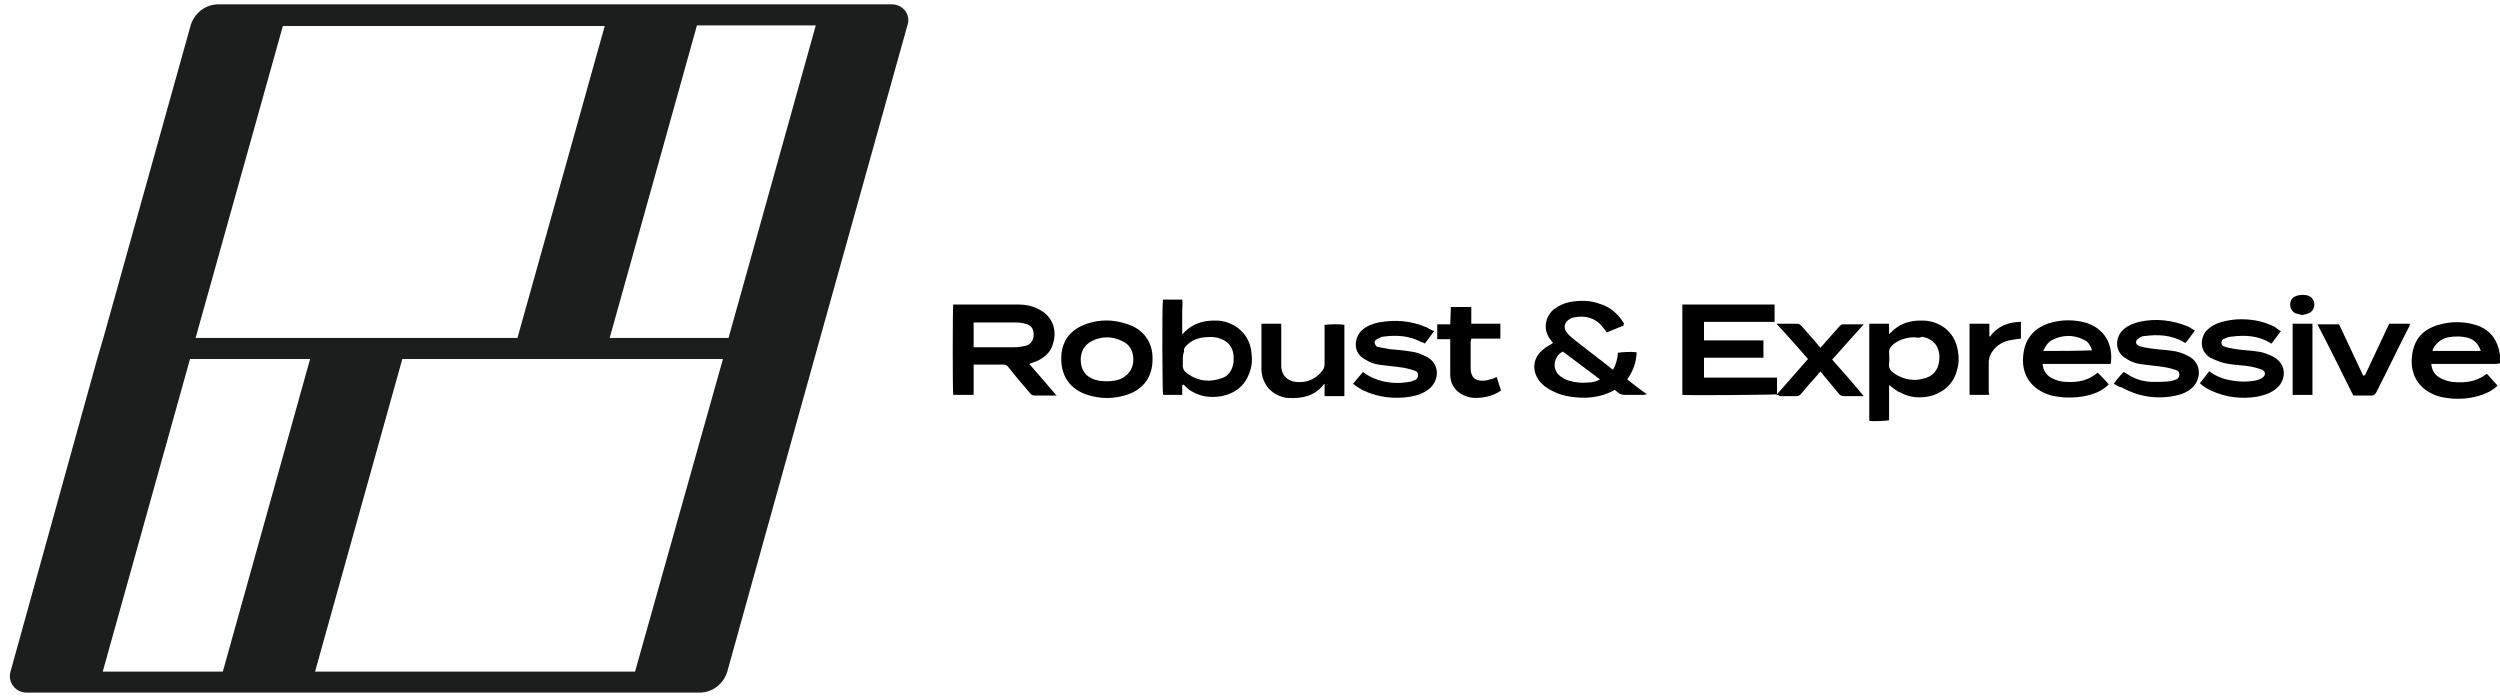
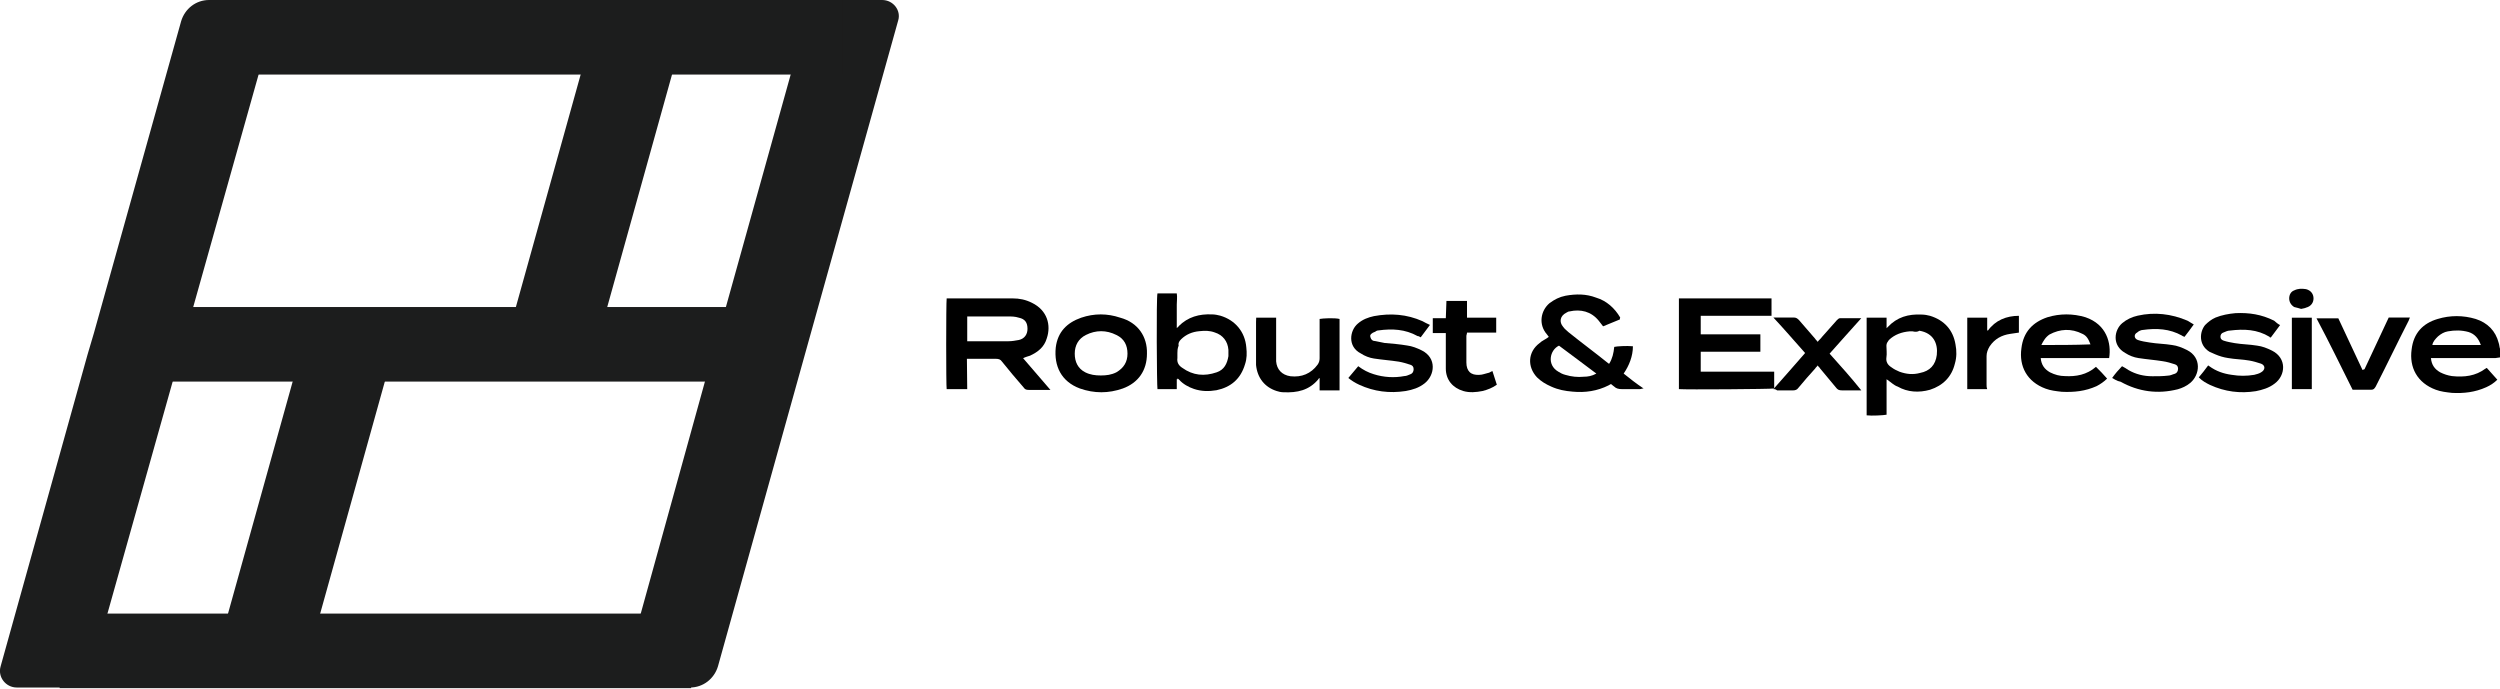
- <svg xmlns="http://www.w3.org/2000/svg" version="1.1" id="レイヤー_1" x="0px" y="0px" viewBox="0 0 403.9 112.4" style="enable-background:new 0 0 403.9 112.4;" xml:space="preserve">
+ <svg xmlns="http://www.w3.org/2000/svg" version="1.1" id="レイヤー_1" x="0px" y="0px" viewBox="0 0 1592.7 438.4" style="enable-background:new 0 0 1592.7 438.4;" xml:space="preserve">
  <style type="text/css">
	.st0{fill:#1C1D1D;}
</style>
  <g id="a">
</g>
  <g id="b">
    <g id="c">
      <g>
-         <path d="M403.9,58.7c-0.2,0-0.5,0.1-0.7,0.1c-3.2,0-6.5,0-9.7,0h-0.7c0.1,1.1,0.6,1.8,1.5,2.3c0.6,0.3,1.2,0.5,1.9,0.6     c2,0.2,3.8,0,5.4-1.2c0.1,0,0.1-0.1,0.2-0.1l1.7,1.9c-0.5,0.5-1.1,0.9-1.8,1.2c-1.8,0.8-3.6,1-5.5,0.9c-0.9-0.1-1.8-0.2-2.6-0.5     c-3-1.1-4.3-3.6-3.9-6.5c0.3-2.6,1.8-4.2,4.2-4.9c2-0.6,4.1-0.6,6.1,0c1.9,0.6,3.2,1.9,3.7,3.9c0.1,0.3,0.1,0.6,0.2,0.9     L403.9,58.7L403.9,58.7z M400.8,56.7c-0.4-1.1-1-1.8-2-2.1c-1.1-0.3-2.2-0.3-3.3-0.1c-0.6,0.1-1.1,0.4-1.6,0.8     c-0.4,0.4-0.8,0.8-0.9,1.4L400.8,56.7L400.8,56.7z" />
-         <path d="M157.3,63.8H154c-0.1-0.4-0.1-13.9,0-14.6c0.1,0,0.2,0,0.3,0c3.4,0,6.9,0,10.3,0c1.1,0,2.1,0.2,3.1,0.7     c2.5,1.2,3.1,3.6,2.4,5.7c-0.4,1.4-1.4,2.2-2.7,2.8c-0.3,0.1-0.7,0.2-1.1,0.4c1.5,1.7,2.9,3.4,4.4,5.1c-0.3,0-0.4,0-0.6,0     c-1,0-2,0-2.9,0c-0.4,0-0.6-0.1-0.8-0.4c-1.2-1.4-2.4-2.8-3.5-4.2c-0.2-0.3-0.5-0.4-0.9-0.4c-1.4,0-2.8,0-4.1,0h-0.6V63.8     L157.3,63.8z M157.3,56.1c0.2,0,0.3,0,0.4,0c2.1,0,4.1,0,6.2,0c0.6,0,1.1-0.1,1.7-0.2c0.9-0.2,1.4-0.9,1.4-1.8     c0-1-0.4-1.6-1.4-1.8c-0.6-0.2-1.2-0.2-1.8-0.2c-2,0-3.9,0-5.9,0h-0.6L157.3,56.1L157.3,56.1z" />
-         <path d="M271.8,63.8V49.2h14.9v2.8c-0.7,0-1.5,0-2.2,0c-0.8,0-1.6,0-2.3,0h-6.9v3h9.6v2.8c-0.8,0-1.6,0-2.4,0c-0.8,0-1.6,0-2.4,0     h-4.8V61c2,0,3.9,0,5.9,0c1.9,0,3.9,0,5.9,0v2.7C286.4,63.8,273,63.9,271.8,63.8L271.8,63.8z" />
-         <path d="M262.3,52.6l-2.7,1.1c-0.2-0.3-0.5-0.6-0.7-0.9c-1.2-1.5-2.9-1.9-4.7-1.5c-0.2,0-0.3,0.1-0.5,0.2c-1,0.5-1.2,1.5-0.5,2.3     c0.2,0.3,0.5,0.5,0.8,0.8c2.1,1.7,4.3,3.3,6.4,5c0,0,0.1,0.1,0.2,0.1c0.5-0.8,0.7-1.7,0.8-2.7c0.4-0.1,2-0.2,3-0.1     c0,1.6-0.6,3.1-1.5,4.4c1,0.8,2,1.6,3.2,2.4c-0.3,0-0.4,0.1-0.6,0.1c-1,0-1.9,0-2.9,0c-0.5,0-0.9-0.1-1.2-0.4     c-0.1-0.1-0.3-0.2-0.5-0.4c-0.1,0-0.2,0.1-0.4,0.2c-1.8,0.9-3.8,1.2-5.8,1c-1.2-0.1-2.3-0.3-3.4-0.8c-0.9-0.4-1.6-0.8-2.3-1.5     c-1.6-1.7-1.5-4.1,0.4-5.5c0.4-0.4,1-0.6,1.5-1c-0.1-0.1-0.2-0.3-0.3-0.4c-1.4-1.6-1-3.8,0.4-5c0.8-0.6,1.6-1,2.6-1.2     c1.7-0.3,3.3-0.3,4.9,0.3c1.7,0.5,3,1.7,3.9,3.2C262.3,52.4,262.3,52.4,262.3,52.6z M258.5,61.3c-2-1.5-4-3-6-4.5     c-1.5,0.7-2,3.1-0.1,4.2c0.3,0.2,0.7,0.4,1.1,0.5c1,0.3,2,0.4,3,0.3C257.1,61.8,257.8,61.7,258.5,61.3L258.5,61.3z" />
-         <path d="M305.2,62.2v5.7c-0.5,0.1-2.4,0.2-3.2,0.1V52.3h3.2V54c0.1-0.1,0.2-0.2,0.2-0.2c1.5-1.6,3.3-2.1,5.4-2     c0.5,0,1,0.1,1.4,0.2c2.3,0.7,3.7,2.3,4.1,4.6c0.2,1,0.2,2.1-0.1,3.1c-0.5,2.1-1.9,3.5-4,4.2c-1.8,0.5-3.6,0.4-5.2-0.5     C306.4,63.2,305.9,62.7,305.2,62.2L305.2,62.2z M309.4,54.5L309.4,54.5c-0.2,0-0.4,0-0.5,0c-1.2,0.1-2.4,0.5-3.3,1.4     c-0.2,0.3-0.4,0.5-0.4,0.9c0,0.6,0.1,1.3,0,1.9c-0.1,0.7,0.2,1.2,0.8,1.6c0.4,0.3,0.8,0.5,1.3,0.7c1.1,0.4,2.2,0.5,3.3,0.2     c1.6-0.3,2.5-1.3,2.7-2.9c0.2-1.8-0.5-3.5-2.8-3.9C310.2,54.6,309.8,54.6,309.4,54.5z" />
-         <path d="M191,62.2v1.6h-3.1c-0.1-0.4-0.2-14.7,0-15.4h3.1c0.1,0.6,0,1.2,0,1.8c0,0.6,0,1.3,0,1.9V54c0.2-0.2,0.3-0.2,0.3-0.3     c1.5-1.5,3.3-2,5.4-1.9c0.4,0,0.9,0.1,1.3,0.2c2.4,0.7,4,2.6,4.2,5.1c0.1,0.9,0.1,1.8-0.2,2.7c-0.7,2.4-2.3,3.7-4.6,4.2     c-1.2,0.2-2.4,0.2-3.6-0.2c-0.9-0.3-1.8-0.8-2.4-1.5c-0.1-0.1-0.2-0.2-0.3-0.2C191.2,62.2,191.2,62.2,191,62.2L191,62.2z      M191.1,58c0,0.3,0,0.6,0,0.8c-0.1,0.7,0.2,1.2,0.8,1.6c1.7,1.2,3.5,1.4,5.5,0.7c1.2-0.4,1.7-1.4,1.9-2.6c0-0.3,0-0.6,0-1     c-0.1-1.4-0.9-2.4-2.2-2.8c-0.8-0.3-1.6-0.3-2.5-0.2c-1.1,0.1-2.1,0.5-2.9,1.3c-0.3,0.3-0.5,0.6-0.4,1     C191.1,57.3,191.1,57.7,191.1,58L191.1,58z" />
-         <path d="M341,58.8h-11c0.1,1.1,0.6,1.8,1.5,2.3c0.8,0.4,1.6,0.6,2.4,0.6c1.8,0.1,3.5-0.2,5-1.5c0.6,0.6,1.2,1.2,1.8,1.9     c-0.5,0.5-1.1,0.9-1.7,1.2c-1.8,0.8-3.6,1-5.6,0.9c-0.9-0.1-1.8-0.2-2.6-0.5c-3-1.1-4.3-3.6-3.9-6.5c0.3-2.6,1.8-4.2,4.2-5     c2-0.6,4.1-0.6,6.1,0C340.6,53.4,341.4,56.4,341,58.8L341,58.8z M330.1,56.7c2.7,0,5.3,0,7.9-0.1c-0.3-0.8-0.6-1.4-1.3-1.7     c-1.8-0.9-3.6-0.8-5.3,0.1c-0.3,0.2-0.6,0.5-0.8,0.8C330.4,56.1,330.3,56.3,330.1,56.7z" />
-         <path d="M186.2,58.1c0,2.7-1.4,4.7-3.9,5.6c-2.3,0.8-4.6,0.8-6.9,0c-3-1.1-4.2-3.6-3.9-6.6c0.3-2.5,1.8-4,4.1-4.8     c2.1-0.7,4.2-0.7,6.3,0C184.8,53.1,186.3,55.4,186.2,58.1L186.2,58.1z M178.8,61.6c0.9,0,1.7-0.1,2.5-0.5c1.2-0.7,1.8-1.7,1.8-3     c0-1.3-0.5-2.4-1.8-3c-1.6-0.8-3.3-0.8-4.9,0c-1.2,0.6-1.8,1.7-1.8,3c0,1.3,0.5,2.4,1.7,3C177.1,61.5,177.9,61.6,178.8,61.6     L178.8,61.6z" />
-         <path d="M341.5,62c0.5-0.7,1-1.3,1.6-1.9c0.4,0.2,0.7,0.4,1,0.6c1.2,0.7,2.5,1,3.9,1c0.8,0,1.7,0,2.5-0.1c0.4,0,0.7-0.2,1.1-0.3     c0.3-0.1,0.5-0.4,0.5-0.8s-0.2-0.6-0.5-0.7c-0.6-0.2-1.3-0.4-2-0.5c-1.3-0.2-2.6-0.3-3.9-0.5c-0.7-0.1-1.5-0.4-2.1-0.8     c-2.2-1.2-1.8-3.7-0.5-4.8c0.7-0.6,1.6-1,2.5-1.2c2.7-0.6,5.4-0.3,8,0.8c0.3,0.2,0.7,0.4,1,0.6c-0.5,0.7-1,1.4-1.5,2     c-0.2-0.1-0.3-0.1-0.4-0.2c-2-1.1-4.1-1.2-6.3-0.9c-0.3,0-0.7,0.2-0.9,0.4c-0.6,0.3-0.5,1,0.1,1.2c0.6,0.2,1.2,0.3,1.9,0.4     c1.2,0.2,2.4,0.2,3.6,0.4c0.8,0.1,1.6,0.4,2.4,0.8c2.4,1.2,2.1,4,0.5,5.3c-0.6,0.5-1.3,0.8-2,1c-3.2,0.8-6.3,0.4-9.2-1.2     C342.2,62.5,341.9,62.2,341.5,62L341.5,62z" />
-         <path d="M218.6,62l1.6-1.9c0.8,0.6,1.6,1,2.5,1.3c1.6,0.5,3.3,0.6,4.9,0.3c0.4,0,0.7-0.2,1-0.3c0.3-0.1,0.5-0.4,0.5-0.8     s-0.2-0.6-0.5-0.7c-0.6-0.2-1.3-0.4-1.9-0.5c-1.3-0.2-2.7-0.3-4-0.5c-0.7-0.1-1.5-0.4-2.1-0.8c-2.2-1.1-1.8-3.7-0.5-4.8     c0.8-0.7,1.7-1,2.6-1.2c2.7-0.5,5.3-0.3,7.8,0.8c0.4,0.2,0.7,0.4,1.2,0.6l-1.5,2c-0.2-0.1-0.3-0.2-0.5-0.2     c-2-1.1-4.1-1.2-6.3-0.9c-0.2,0-0.4,0.1-0.5,0.2c-0.6,0.2-0.9,0.5-0.8,0.8c0.1,0.5,0.4,0.7,0.8,0.7c0.5,0.1,1,0.2,1.5,0.3     c1.2,0.1,2.4,0.2,3.6,0.4c0.8,0.1,1.6,0.4,2.4,0.8c2.4,1.2,2.1,4,0.4,5.3c-0.9,0.7-1.9,1-3,1.2c-2.6,0.4-5.1,0.1-7.5-1     C219.7,62.8,219.1,62.4,218.6,62L218.6,62z" />
-         <path d="M368.5,53.5l-1.5,2c-0.1,0-0.2,0-0.2-0.1c-2-1.2-4.1-1.3-6.4-1c-0.4,0-0.7,0.2-1,0.3c-0.3,0.1-0.5,0.3-0.5,0.7     c0,0.3,0.2,0.5,0.5,0.6c0.6,0.2,1.2,0.3,1.8,0.4c1.2,0.2,2.4,0.2,3.6,0.4c0.8,0.1,1.6,0.4,2.4,0.8c2.4,1.2,2.2,4,0.4,5.3     c-0.9,0.7-2,1-3,1.2c-2.5,0.4-5,0.1-7.4-1c-0.6-0.3-1.2-0.6-1.8-1.2c0.5-0.6,1-1.2,1.5-1.9c0.1,0,0.1,0,0.2,0.1     c1.1,0.8,2.3,1.2,3.6,1.4c1.2,0.2,2.4,0.2,3.6,0c0.4-0.1,0.8-0.2,1.1-0.4c0.7-0.4,0.7-1.1,0-1.4c-0.6-0.2-1.3-0.4-1.9-0.5     c-1.1-0.2-2.3-0.2-3.4-0.4c-0.7-0.1-1.4-0.3-2.1-0.6c-0.3-0.1-0.6-0.3-0.9-0.4c-1.8-1.1-1.6-3.2-0.7-4.3c0.5-0.5,1-0.9,1.7-1.2     c1-0.4,2.1-0.6,3.2-0.7c2.2-0.1,4.2,0.2,6.2,1.2C367.9,53.1,368.1,53.3,368.5,53.5L368.5,53.5z" />
-         <path d="M203.8,52.3h3.2V53c0,1.8,0,3.6,0,5.4c0,0.3,0,0.6,0,0.9c0.1,1.3,0.9,2.2,2.3,2.4c1.8,0.2,3.3-0.4,4.4-1.9     c0.2-0.3,0.3-0.6,0.3-1c0-1.9,0-3.8,0-5.7v-0.6c0.5-0.1,2.4-0.2,3.2,0v11.5h-3.2V62c-0.1,0.1-0.2,0.1-0.2,0.2     c-1.5,1.8-3.4,2.2-5.6,2.1c-0.4,0-0.8-0.1-1.1-0.2c-1.9-0.6-3.1-2.1-3.3-4.2c0-0.3,0-0.6,0-1c0-2,0-3.9,0-5.9L203.8,52.3     L203.8,52.3z" />
-         <path d="M287,63.8c1.8-2,3.4-3.9,5.1-5.8c-1.7-1.9-3.3-3.8-5.1-5.7c0.2,0,0.4,0,0.5,0c0.9,0,1.8,0,2.8,0c0.3,0,0.5,0.1,0.8,0.4     c0.9,1,1.7,2,2.6,3c0.1,0.2,0.3,0.3,0.4,0.5c0.2-0.3,0.5-0.5,0.7-0.8c0.8-0.9,1.6-1.8,2.4-2.7c0.1-0.1,0.3-0.3,0.5-0.3     c1.1,0,2.1,0,3.4,0c-1.7,1.9-3.4,3.8-5.1,5.7c1.7,1.9,3.4,3.8,5.1,5.9c-0.3,0-0.5,0-0.6,0c-0.8,0-1.7,0-2.5,0     c-0.5,0-0.7-0.1-1-0.5c-0.8-1-1.7-2-2.5-3c-0.1-0.2-0.3-0.3-0.4-0.5c-0.1,0.2-0.3,0.3-0.4,0.5c-0.9,1-1.8,2-2.7,3.1     c-0.2,0.3-0.5,0.4-0.8,0.4c-0.9,0-1.7,0-2.6,0C287.3,63.8,287.2,63.8,287,63.8L287,63.8z" />
-         <path d="M234.4,49.6h3.3v2.7h4.7v2.4h-4.7c0,0.2-0.1,0.4-0.1,0.5c0,1.4,0,2.8,0,4.3c0,1.4,0.7,2.1,2.1,2c0.5,0,0.9-0.2,1.4-0.3     c0.2,0,0.4-0.2,0.7-0.3l0.7,2.2c-0.7,0.5-1.5,0.8-2.3,1c-1,0.2-2.1,0.3-3.1,0c-1.7-0.5-2.8-1.8-2.8-3.6c0-1.7,0-3.4,0-5v-0.7     h-2.1v-2.4h2.1L234.4,49.6L234.4,49.6z" />
-         <path d="M382.1,60.6c1.3-2.8,2.6-5.5,3.9-8.3h3.4c-0.1,0.2-0.1,0.3-0.2,0.5c-1.8,3.5-3.5,7.1-5.3,10.6c-0.2,0.3-0.3,0.5-0.7,0.5     c-1,0-2,0-3,0c-1.9-3.8-3.8-7.7-5.8-11.5h3.5c1.3,2.8,2.6,5.5,3.9,8.3L382.1,60.6L382.1,60.6z" />
-         <path d="M321.4,63.8h-3.2V52.3h3.2v2l0.1,0.1c1.2-1.7,3-2.4,5-2.4v2.7c-0.5,0.1-0.9,0.1-1.4,0.2c-1.4,0.2-2.5,0.8-3.3,2     c-0.3,0.5-0.5,1-0.5,1.6c0,1.5,0,3.1,0,4.6C321.3,63.3,321.3,63.5,321.4,63.8L321.4,63.8z" />
-         <path d="M370.4,52.3h3.2v11.5h-3.2V52.3z" />
-         <path d="M371.9,50.9c-0.3-0.1-0.7-0.2-1.1-0.3c-0.5-0.3-0.8-0.8-0.8-1.4c0-0.6,0.3-1.1,0.8-1.3c0.6-0.3,1.2-0.3,1.9-0.2     c0.8,0.2,1.2,0.8,1.2,1.5c0,0.7-0.4,1.3-1.2,1.5C372.5,50.8,372.3,50.8,371.9,50.9L371.9,50.9z" />
-         <path class="st0" d="M144.1,0.7h-11.3h-19.2h-1.7v0H81H66.1H55.7h-9.1H35.3c-2.1,0-3.9,1.4-4.5,3.4L16.7,54.6l-1,3.4L1.7,108.5     l0,0c-0.5,1.7,0.8,3.4,2.6,3.4h11.3h14.8v0h37.2h19h15H113c2.1,0,3.9-1.4,4.5-3.4l15-53.9l14.1-50.5h0     C147.2,2.4,145.9,0.7,144.1,0.7z M45.7,4.2h10v0h42L83.6,54.6H66l0,0H31.6L45.7,4.2z M30.7,58h19.4L36,108.5H16.6L30.7,58z      M102.6,108.5H68.6l0,0H50.9l0,0L65,58h17.7h34.1L102.6,108.5z M117.7,54.6H98.5l14.1-50.5h19.2L117.7,54.6z" />
+         <path d="M1592.7,227.7c-0.8,0-2,0.4-2.8,0.4c-12.7,0-25.7,0-38.4,0h-2.8c0.4,4.4,2.4,7.1,5.9,9.1c2.4,1.2,4.8,2,7.5,2.4     c7.9,0.8,15,0,21.4-4.8c0.4,0,0.4-0.4,0.8-0.4l6.7,7.5c-2,2-4.4,3.6-7.1,4.8c-7.1,3.2-14.3,4-21.8,3.6c-3.6-0.4-7.1-0.8-10.3-2     c-11.9-4.4-17-14.3-15.4-25.7c1.2-10.3,7.1-16.6,16.6-19.4c7.9-2.4,16.2-2.4,24.2,0c7.5,2.4,12.7,7.5,14.7,15.4     c0.4,1.2,0.4,2.4,0.8,3.6L1592.7,227.7L1592.7,227.7z M1580.5,219.8c-1.6-4.4-4-7.1-7.9-8.3c-4.4-1.2-8.7-1.2-13.1-0.4     c-2.4,0.4-4.4,1.6-6.3,3.2c-1.6,1.6-3.2,3.2-3.6,5.5L1580.5,219.8L1580.5,219.8z" />
+         <path d="M616.2,247.9h-13.1c-0.4-1.6-0.4-55,0-57.8c0.4,0,0.8,0,1.2,0c13.5,0,27.3,0,40.8,0c4.4,0,8.3,0.8,12.3,2.8     c9.9,4.8,12.3,14.3,9.5,22.6c-1.6,5.5-5.5,8.7-10.7,11.1c-1.2,0.4-2.8,0.8-4.4,1.6c5.9,6.7,11.5,13.5,17.4,20.2     c-1.2,0-1.6,0-2.4,0c-4,0-7.9,0-11.5,0c-1.6,0-2.4-0.4-3.2-1.6c-4.8-5.5-9.5-11.1-13.9-16.6c-0.8-1.2-2-1.6-3.6-1.6     c-5.5,0-11.1,0-16.2,0h-2.4L616.2,247.9L616.2,247.9z M616.2,217.4c0.8,0,1.2,0,1.6,0c8.3,0,16.2,0,24.6,0c2.4,0,4.4-0.4,6.7-0.8     c3.6-0.8,5.5-3.6,5.5-7.1c0-4-1.6-6.3-5.5-7.1c-2.4-0.8-4.8-0.8-7.1-0.8c-7.9,0-15.4,0-23.4,0h-2.4L616.2,217.4L616.2,217.4z" />
+         <path d="M1069.6,247.9v-57.8h59v11.1c-2.8,0-5.9,0-8.7,0c-3.2,0-6.3,0-9.1,0h-27.3V213h38v11.1c-3.2,0-6.3,0-9.5,0     c-3.2,0-6.3,0-9.5,0h-19v12.7c7.9,0,15.4,0,23.4,0c7.5,0,15.4,0,23.4,0v10.7C1127.4,247.9,1074.4,248.3,1069.6,247.9     L1069.6,247.9z" />
+         <path d="M1032,203.5l-10.7,4.4c-0.8-1.2-2-2.4-2.8-3.6c-4.8-5.9-11.5-7.5-18.6-5.9c-0.8,0-1.2,0.4-2,0.8c-4,2-4.8,5.9-2,9.1     c0.8,1.2,2,2,3.2,3.2c8.3,6.7,17,13.1,25.3,19.8c0,0,0.4,0.4,0.8,0.4c2-3.2,2.8-6.7,3.2-10.7c1.6-0.4,7.9-0.8,11.9-0.4     c0,6.3-2.4,12.3-5.9,17.4c4,3.2,7.9,6.3,12.7,9.5c-1.2,0-1.6,0.4-2.4,0.4c-4,0-7.5,0-11.5,0c-2,0-3.6-0.4-4.8-1.6     c-0.4-0.4-1.2-0.8-2-1.6c-0.4,0-0.8,0.4-1.6,0.8c-7.1,3.6-15,4.8-23,4c-4.8-0.4-9.1-1.2-13.5-3.2c-3.6-1.6-6.3-3.2-9.1-5.9     c-6.3-6.7-5.9-16.2,1.6-21.8c1.6-1.6,4-2.4,5.9-4c-0.4-0.4-0.8-1.2-1.2-1.6c-5.5-6.3-4-15,1.6-19.8c3.2-2.4,6.3-4,10.3-4.8     c6.7-1.2,13.1-1.2,19.4,1.2c6.7,2,11.9,6.7,15.4,12.7C1032,202.8,1032,202.8,1032,203.5z M1017,238c-7.9-5.9-15.8-11.9-23.8-17.8     c-5.9,2.8-7.9,12.3-0.4,16.6c1.2,0.8,2.8,1.6,4.4,2c4,1.2,7.9,1.6,11.9,1.2C1011.4,240,1014.2,239.6,1017,238L1017,238z" />
+         <path d="M1201.9,241.6v22.6c-2,0.4-9.5,0.8-12.7,0.4v-62.2h12.7v6.7c0.4-0.4,0.8-0.8,0.8-0.8c5.9-6.3,13.1-8.3,21.4-7.9     c2,0,4,0.4,5.5,0.8c9.1,2.8,14.7,9.1,16.2,18.2c0.8,4,0.8,8.3-0.4,12.3c-2,8.3-7.5,13.9-15.8,16.6c-7.1,2-14.3,1.6-20.6-2     C1206.6,245.5,1204.7,243.5,1201.9,241.6L1201.9,241.6z M1218.5,211.1L1218.5,211.1c-0.8,0-1.6,0-2,0c-4.8,0.4-9.5,2-13.1,5.5     c-0.8,1.2-1.6,2-1.6,3.6c0,2.4,0.4,5.1,0,7.5c-0.4,2.8,0.8,4.8,3.2,6.3c1.6,1.2,3.2,2,5.1,2.8c4.4,1.6,8.7,2,13.1,0.8     c6.3-1.2,9.9-5.1,10.7-11.5c0.8-7.1-2-13.9-11.1-15.4C1221.7,211.5,1220.1,211.5,1218.5,211.1z" />
+         <path d="M749.7,241.6v6.3h-12.3c-0.4-1.6-0.8-58.2,0-61h12.3c0.4,2.4,0,4.8,0,7.1c0,2.4,0,5.1,0,7.5v7.5c0.8-0.8,1.2-0.8,1.2-1.2     c5.9-5.9,13.1-7.9,21.4-7.5c1.6,0,3.6,0.4,5.1,0.8c9.5,2.8,15.8,10.3,16.6,20.2c0.4,3.6,0.4,7.1-0.8,10.7     c-2.8,9.5-9.1,14.7-18.2,16.6c-4.8,0.8-9.5,0.8-14.3-0.8c-3.6-1.2-7.1-3.2-9.5-5.9c-0.4-0.4-0.8-0.8-1.2-0.8     C750.5,241.6,750.5,241.6,749.7,241.6L749.7,241.6z M750.1,224.9c0,1.2,0,2.4,0,3.2c-0.4,2.8,0.8,4.8,3.2,6.3     c6.7,4.8,13.9,5.5,21.8,2.8c4.8-1.6,6.7-5.5,7.5-10.3c0-1.2,0-2.4,0-4c-0.4-5.5-3.6-9.5-8.7-11.1c-3.2-1.2-6.3-1.2-9.9-0.8     c-4.4,0.4-8.3,2-11.5,5.1c-1.2,1.2-2,2.4-1.6,4C750.1,222.2,750.1,223.7,750.1,224.9L750.1,224.9z" />
+         <path d="M1343.7,228.1h-43.6c0.4,4.4,2.4,7.1,5.9,9.1c3.2,1.6,6.3,2.4,9.5,2.4c7.1,0.4,13.9-0.8,19.8-5.9     c2.4,2.4,4.8,4.8,7.1,7.5c-2,2-4.4,3.6-6.7,4.8c-7.1,3.2-14.3,4-22.2,3.6c-3.6-0.4-7.1-0.8-10.3-2c-11.9-4.4-17-14.3-15.4-25.7     c1.2-10.3,7.1-16.6,16.6-19.8c7.9-2.4,16.2-2.4,24.2,0C1342.1,206.7,1345.2,218.6,1343.7,228.1L1343.7,228.1z M1300.5,219.8     c10.7,0,21,0,31.3-0.4c-1.2-3.2-2.4-5.5-5.1-6.7c-7.1-3.6-14.3-3.2-21,0.4c-1.2,0.8-2.4,2-3.2,3.2     C1301.7,217.4,1301.3,218.2,1300.5,219.8z" />
+         <path d="M730.7,225.3c0,10.7-5.5,18.6-15.4,22.2c-9.1,3.2-18.2,3.2-27.3,0c-11.9-4.4-16.6-14.3-15.4-26.1     c1.2-9.9,7.1-15.8,16.2-19c8.3-2.8,16.6-2.8,24.9,0C725.1,205.5,731,214.6,730.7,225.3L730.7,225.3z M701.3,239.2     c3.6,0,6.7-0.4,9.9-2c4.8-2.8,7.1-6.7,7.1-11.9s-2-9.5-7.1-11.9c-6.3-3.2-13.1-3.2-19.4,0c-4.8,2.4-7.1,6.7-7.1,11.9     s2,9.5,6.7,11.9C694.6,238.8,697.8,239.2,701.3,239.2L701.3,239.2z" />
+         <path d="M1345.6,240.8c2-2.8,4-5.1,6.3-7.5c1.6,0.8,2.8,1.6,4,2.4c4.8,2.8,9.9,4,15.4,4c3.2,0,6.7,0,9.9-0.4     c1.6,0,2.8-0.8,4.4-1.2c1.2-0.4,2-1.6,2-3.2c0-1.6-0.8-2.4-2-2.8c-2.4-0.8-5.1-1.6-7.9-2c-5.1-0.8-10.3-1.2-15.4-2     c-2.8-0.4-5.9-1.6-8.3-3.2c-8.7-4.8-7.1-14.7-2-19c2.8-2.4,6.3-4,9.9-4.8c10.7-2.4,21.4-1.2,31.7,3.2c1.2,0.8,2.8,1.6,4,2.4     c-2,2.8-4,5.5-5.9,7.9c-0.8-0.4-1.2-0.4-1.6-0.8c-7.9-4.4-16.2-4.8-24.9-3.6c-1.2,0-2.8,0.8-3.6,1.6c-2.4,1.2-2,4,0.4,4.8     c2.4,0.8,4.8,1.2,7.5,1.6c4.8,0.8,9.5,0.8,14.3,1.6c3.2,0.4,6.3,1.6,9.5,3.2c9.5,4.8,8.3,15.8,2,21c-2.4,2-5.1,3.2-7.9,4     c-12.7,3.2-24.9,1.6-36.4-4.8C1348.4,242.7,1347.2,241.6,1345.6,240.8L1345.6,240.8z" />
+         <path d="M859,240.8l6.3-7.5c3.2,2.4,6.3,4,9.9,5.1c6.3,2,13.1,2.4,19.4,1.2c1.6,0,2.8-0.8,4-1.2c1.2-0.4,2-1.6,2-3.2     c0-1.6-0.8-2.4-2-2.8c-2.4-0.8-5.1-1.6-7.5-2c-5.1-0.8-10.7-1.2-15.8-2c-2.8-0.4-5.9-1.6-8.3-3.2c-8.7-4.4-7.1-14.7-2-19     c3.2-2.8,6.7-4,10.3-4.8c10.7-2,21-1.2,30.9,3.2c1.6,0.8,2.8,1.6,4.8,2.4l-5.9,7.9c-0.8-0.4-1.2-0.8-2-0.8     c-7.9-4.4-16.2-4.8-24.9-3.6c-0.8,0-1.6,0.4-2,0.8c-2.4,0.8-3.6,2-3.2,3.2c0.4,2,1.6,2.8,3.2,2.8c2,0.4,4,0.8,5.9,1.2     c4.8,0.4,9.5,0.8,14.3,1.6c3.2,0.4,6.3,1.6,9.5,3.2c9.5,4.8,8.3,15.8,1.6,21c-3.6,2.8-7.5,4-11.9,4.8c-10.3,1.6-20.2,0.4-29.7-4     C863.3,243.9,860.9,242.4,859,240.8L859,240.8z" />
+         <path d="M1452.6,207.1l-5.9,7.9c-0.4,0-0.8,0-0.8-0.4c-7.9-4.8-16.2-5.1-25.3-4c-1.6,0-2.8,0.8-4,1.2c-1.2,0.4-2,1.2-2,2.8     c0,1.2,0.8,2,2,2.4c2.4,0.8,4.8,1.2,7.1,1.6c4.8,0.8,9.5,0.8,14.3,1.6c3.2,0.4,6.3,1.6,9.5,3.2c9.5,4.8,8.7,15.8,1.6,21     c-3.6,2.8-7.9,4-11.9,4.8c-9.9,1.6-19.8,0.4-29.3-4c-2.4-1.2-4.8-2.4-7.1-4.8c2-2.4,4-4.8,5.9-7.5c0.4,0,0.4,0,0.8,0.4     c4.4,3.2,9.1,4.8,14.3,5.5c4.8,0.8,9.5,0.8,14.3,0c1.6-0.4,3.2-0.8,4.4-1.6c2.8-1.6,2.8-4.4,0-5.5c-2.4-0.8-5.1-1.6-7.5-2     c-4.4-0.8-9.1-0.8-13.5-1.6c-2.8-0.4-5.5-1.2-8.3-2.4c-1.2-0.4-2.4-1.2-3.6-1.6c-7.1-4.4-6.3-12.7-2.8-17c2-2,4-3.6,6.7-4.8     c4-1.6,8.3-2.4,12.7-2.8c8.7-0.4,16.6,0.8,24.6,4.8C1450.2,205.5,1451,206.3,1452.6,207.1L1452.6,207.1z" />
+         <path d="M800.3,202.4H813v2.8c0,7.1,0,14.3,0,21.4c0,1.2,0,2.4,0,3.6c0.4,5.1,3.6,8.7,9.1,9.5c7.1,0.8,13.1-1.6,17.4-7.5     c0.8-1.2,1.2-2.4,1.2-4c0-7.5,0-15,0-22.6v-2.4c2-0.4,9.5-0.8,12.7,0v45.5h-12.7v-7.9c-0.4,0.4-0.8,0.4-0.8,0.8     c-5.9,7.1-13.5,8.7-22.2,8.3c-1.6,0-3.2-0.4-4.4-0.8c-7.5-2.4-12.3-8.3-13.1-16.6c0-1.2,0-2.4,0-4c0-7.9,0-15.4,0-23.4     L800.3,202.4L800.3,202.4z" />
+         <path d="M1129.8,247.9c7.1-7.9,13.5-15.4,20.2-23c-6.7-7.5-13.1-15-20.2-22.6c0.8,0,1.6,0,2,0c3.6,0,7.1,0,11.1,0     c1.2,0,2,0.4,3.2,1.6c3.6,4,6.7,7.9,10.3,11.9c0.4,0.8,1.2,1.2,1.6,2c0.8-1.2,2-2,2.8-3.2c3.2-3.6,6.3-7.1,9.5-10.7     c0.4-0.4,1.2-1.2,2-1.2c4.4,0,8.3,0,13.5,0c-6.7,7.5-13.5,15-20.2,22.6c6.7,7.5,13.5,15,20.2,23.4c-1.2,0-2,0-2.4,0     c-3.2,0-6.7,0-9.9,0c-2,0-2.8-0.4-4-2c-3.2-4-6.7-7.9-9.9-11.9c-0.4-0.8-1.2-1.2-1.6-2c-0.4,0.8-1.2,1.2-1.6,2     c-3.6,4-7.1,7.9-10.7,12.3c-0.8,1.2-2,1.6-3.2,1.6c-3.6,0-6.7,0-10.3,0C1131,247.9,1130.6,247.9,1129.8,247.9L1129.8,247.9z" />
+         <path d="M921.5,191.7h13.1v10.7h18.6v9.5h-18.6c0,0.8-0.4,1.6-0.4,2c0,5.5,0,11.1,0,17c0,5.5,2.8,8.3,8.3,7.9     c2,0,3.6-0.8,5.5-1.2c0.8,0,1.6-0.8,2.8-1.2l2.8,8.7c-2.8,2-5.9,3.2-9.1,4c-4,0.8-8.3,1.2-12.3,0c-6.7-2-11.1-7.1-11.1-14.3     c0-6.7,0-13.5,0-19.8v-2.8h-8.3v-9.5h8.3L921.5,191.7L921.5,191.7z" />
+         <path d="M1506.4,235.2c5.1-11.1,10.3-21.8,15.4-32.9h13.5c-0.4,0.8-0.4,1.2-0.8,2c-7.1,13.9-13.9,28.1-21,42     c-0.8,1.2-1.2,2-2.8,2c-4,0-7.9,0-11.9,0c-7.5-15-15-30.5-23-45.5h13.9c5.1,11.1,10.3,21.8,15.4,32.9L1506.4,235.2L1506.4,235.2z     " />
+         <path d="M1266,247.9h-12.7v-45.5h12.7v7.9l0.4,0.4c4.8-6.7,11.9-9.5,19.8-9.5v10.7c-2,0.4-3.6,0.4-5.5,0.8     c-5.5,0.8-9.9,3.2-13.1,7.9c-1.2,2-2,4-2,6.3c0,5.9,0,12.3,0,18.2C1265.6,245.9,1265.6,246.7,1266,247.9L1266,247.9z" />
+         <path d="M1460.1,202.4h12.7v45.5h-12.7V202.4z" />
+         <path d="M1466,196.8c-1.2-0.4-2.8-0.8-4.4-1.2c-2-1.2-3.2-3.2-3.2-5.5c0-2.4,1.2-4.4,3.2-5.1c2.4-1.2,4.8-1.2,7.5-0.8     c3.2,0.8,4.8,3.2,4.8,5.9s-1.6,5.1-4.8,5.9C1468.4,196.4,1467.6,196.4,1466,196.8L1466,196.8z" />
+         <path class="st0" d="M562,0c-30.9,0-95.4,0-126.7,0l0,0c-93.5,0.4-209.1,0-302.1,0c-8.3,0-15.4,5.5-17.8,13.5L59.8,212.3l-4,13.5     L0.4,424.5c-2,6.7,3.2,13.5,10.3,13.5c24.9,0,78,0,103.4,0l0,0c97.4,0,229.3,0,325.5,0c8.3,0,15.4-5.5,17.8-13.5     c28.5-102.6,86.3-309.3,114.8-411.4l0,0C574.2,6.7,569.1,0,562,0z M174.3,13.5h39.6l0,0h165.5L324,212.3h-70.1l0,0H118.4     L174.3,13.5z M114.9,225.7h76.4l-55.4,198.8H59L114.9,225.7z M398.8,424.9H264.2l0,0h-69.7l55.4-198.8c44,0,158.8,0,203.9,0     L398.8,424.9z M457.8,212.3h-75.6l55.4-198.8h75.6L457.8,212.3z" />
+         <rect x="85.2" y="195.6" class="st0" width="402.3" height="47.5" />
+         <rect x="134.7" class="st0" width="402.3" height="47.5" />
+         <rect x="38" y="390.9" class="st0" width="402.3" height="47.5" />
      </g>
    </g>
  </g>
</svg>
